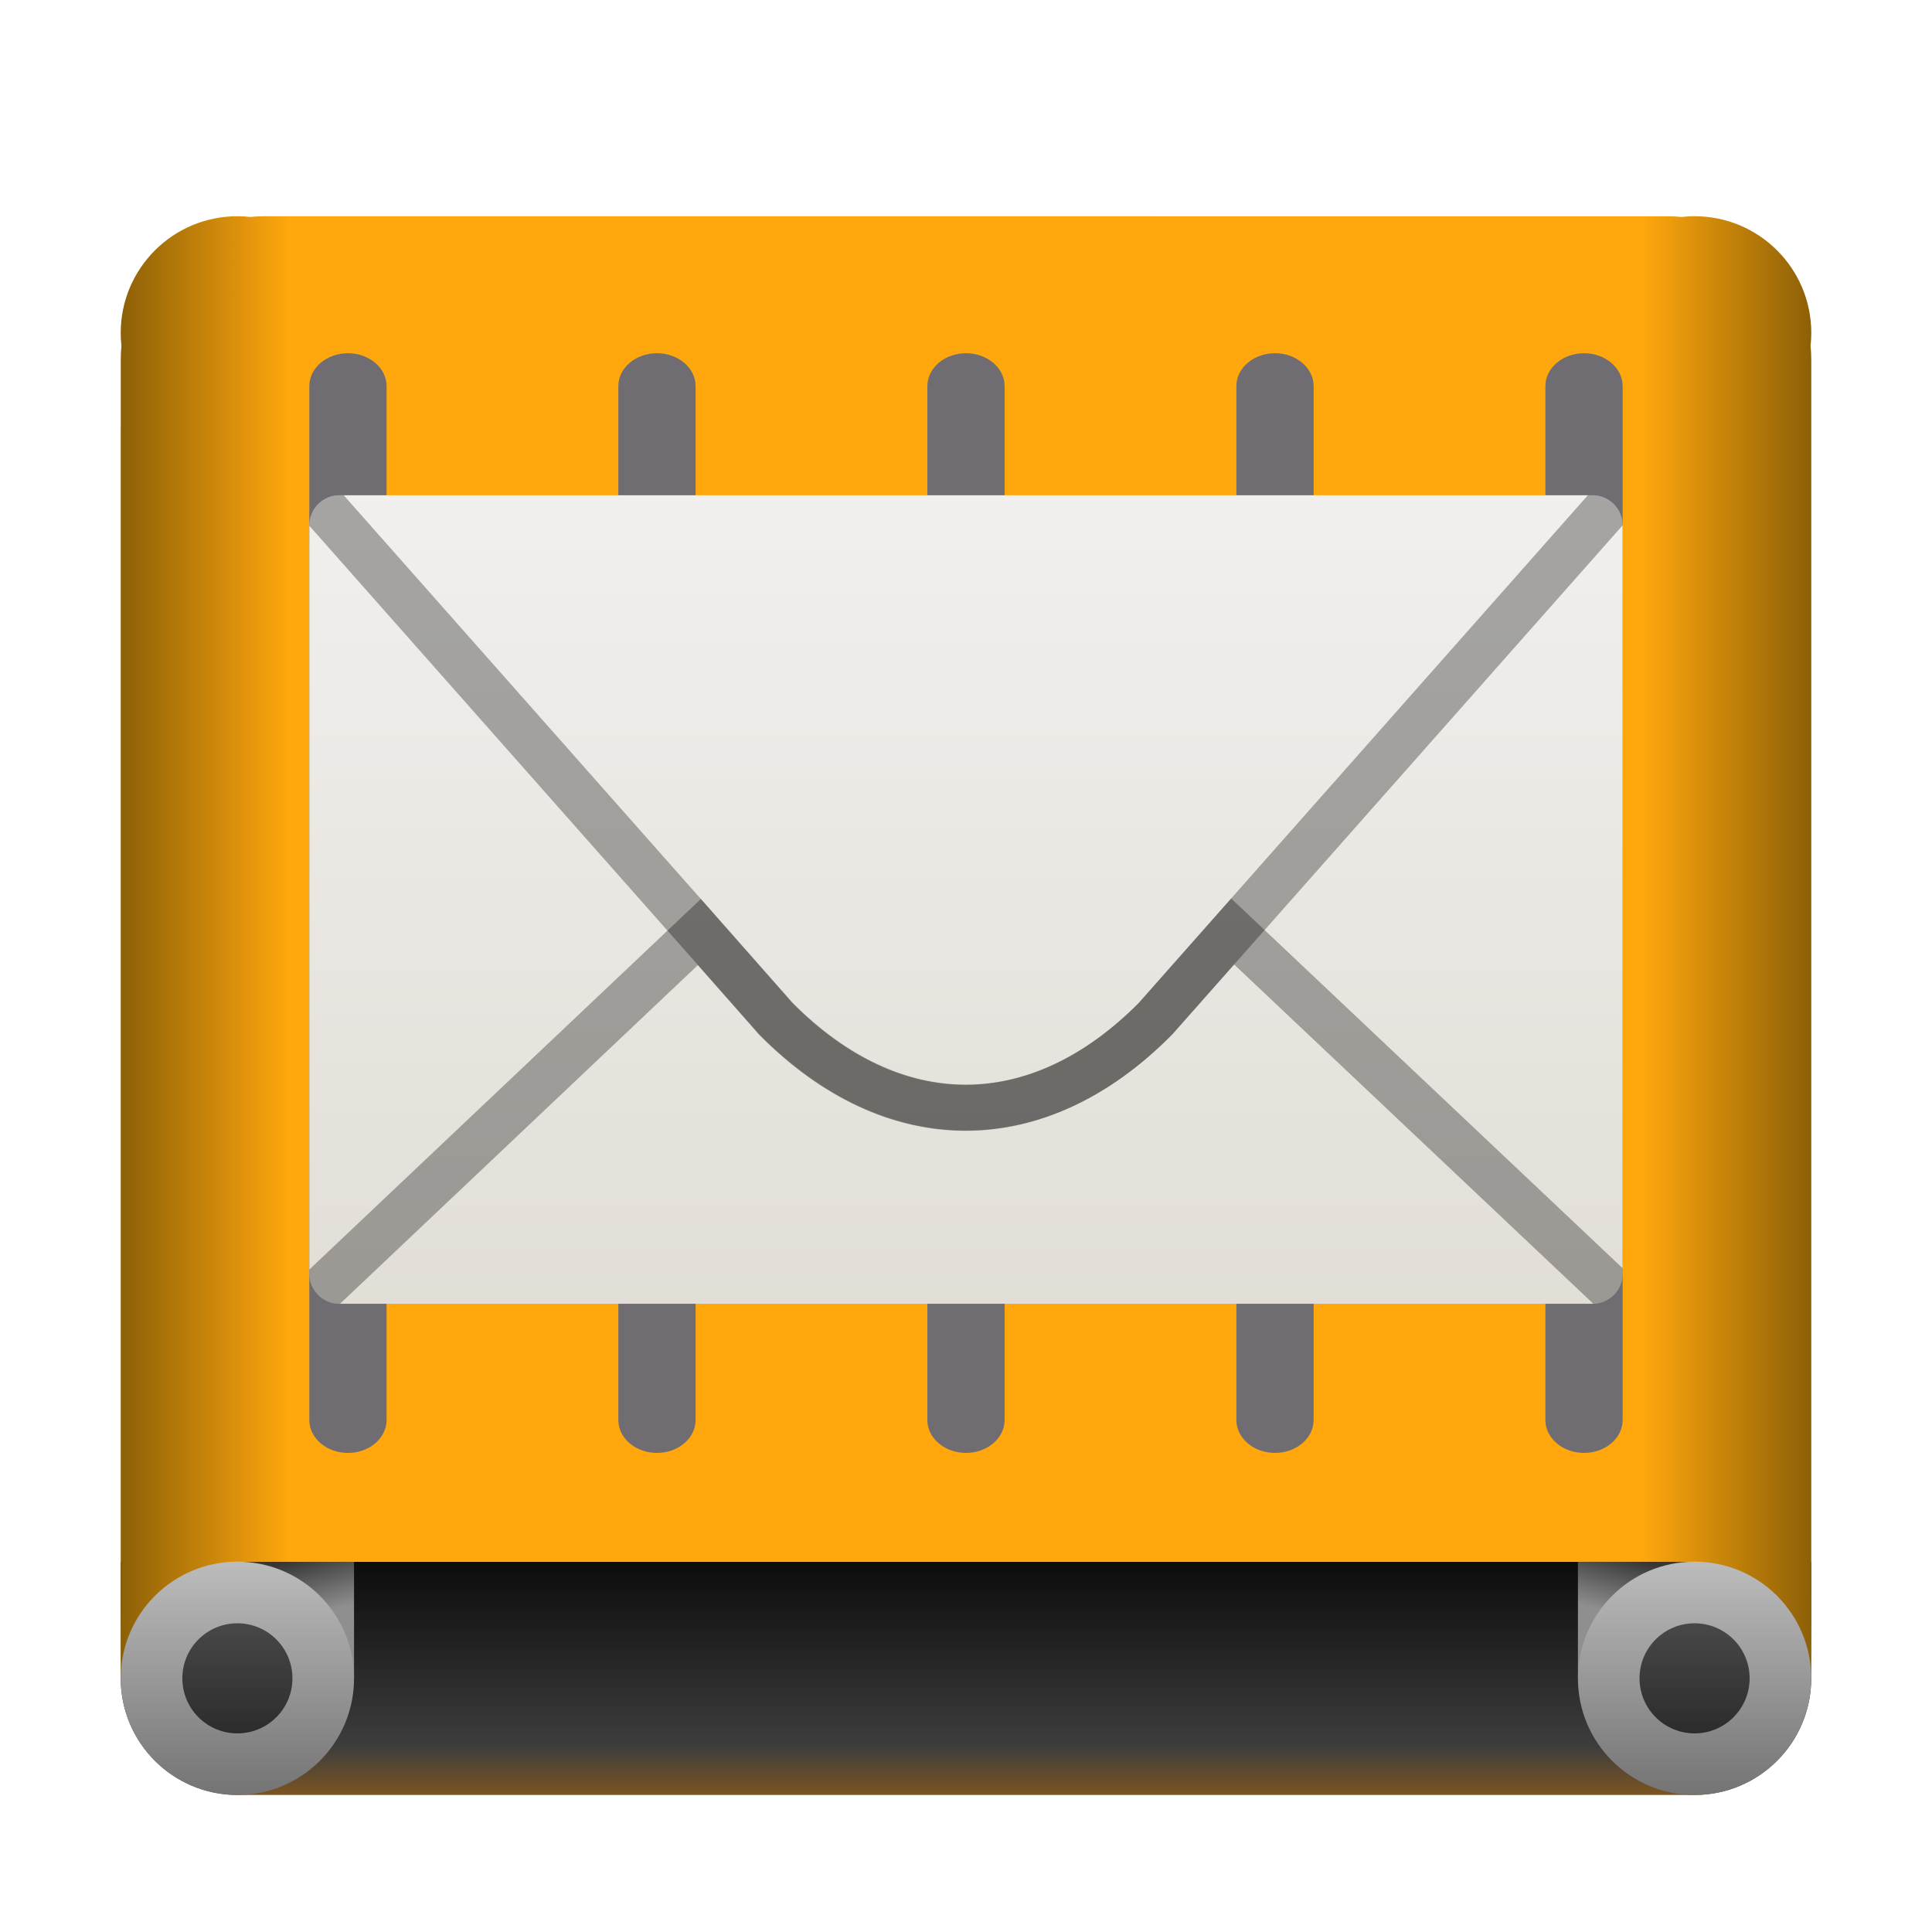
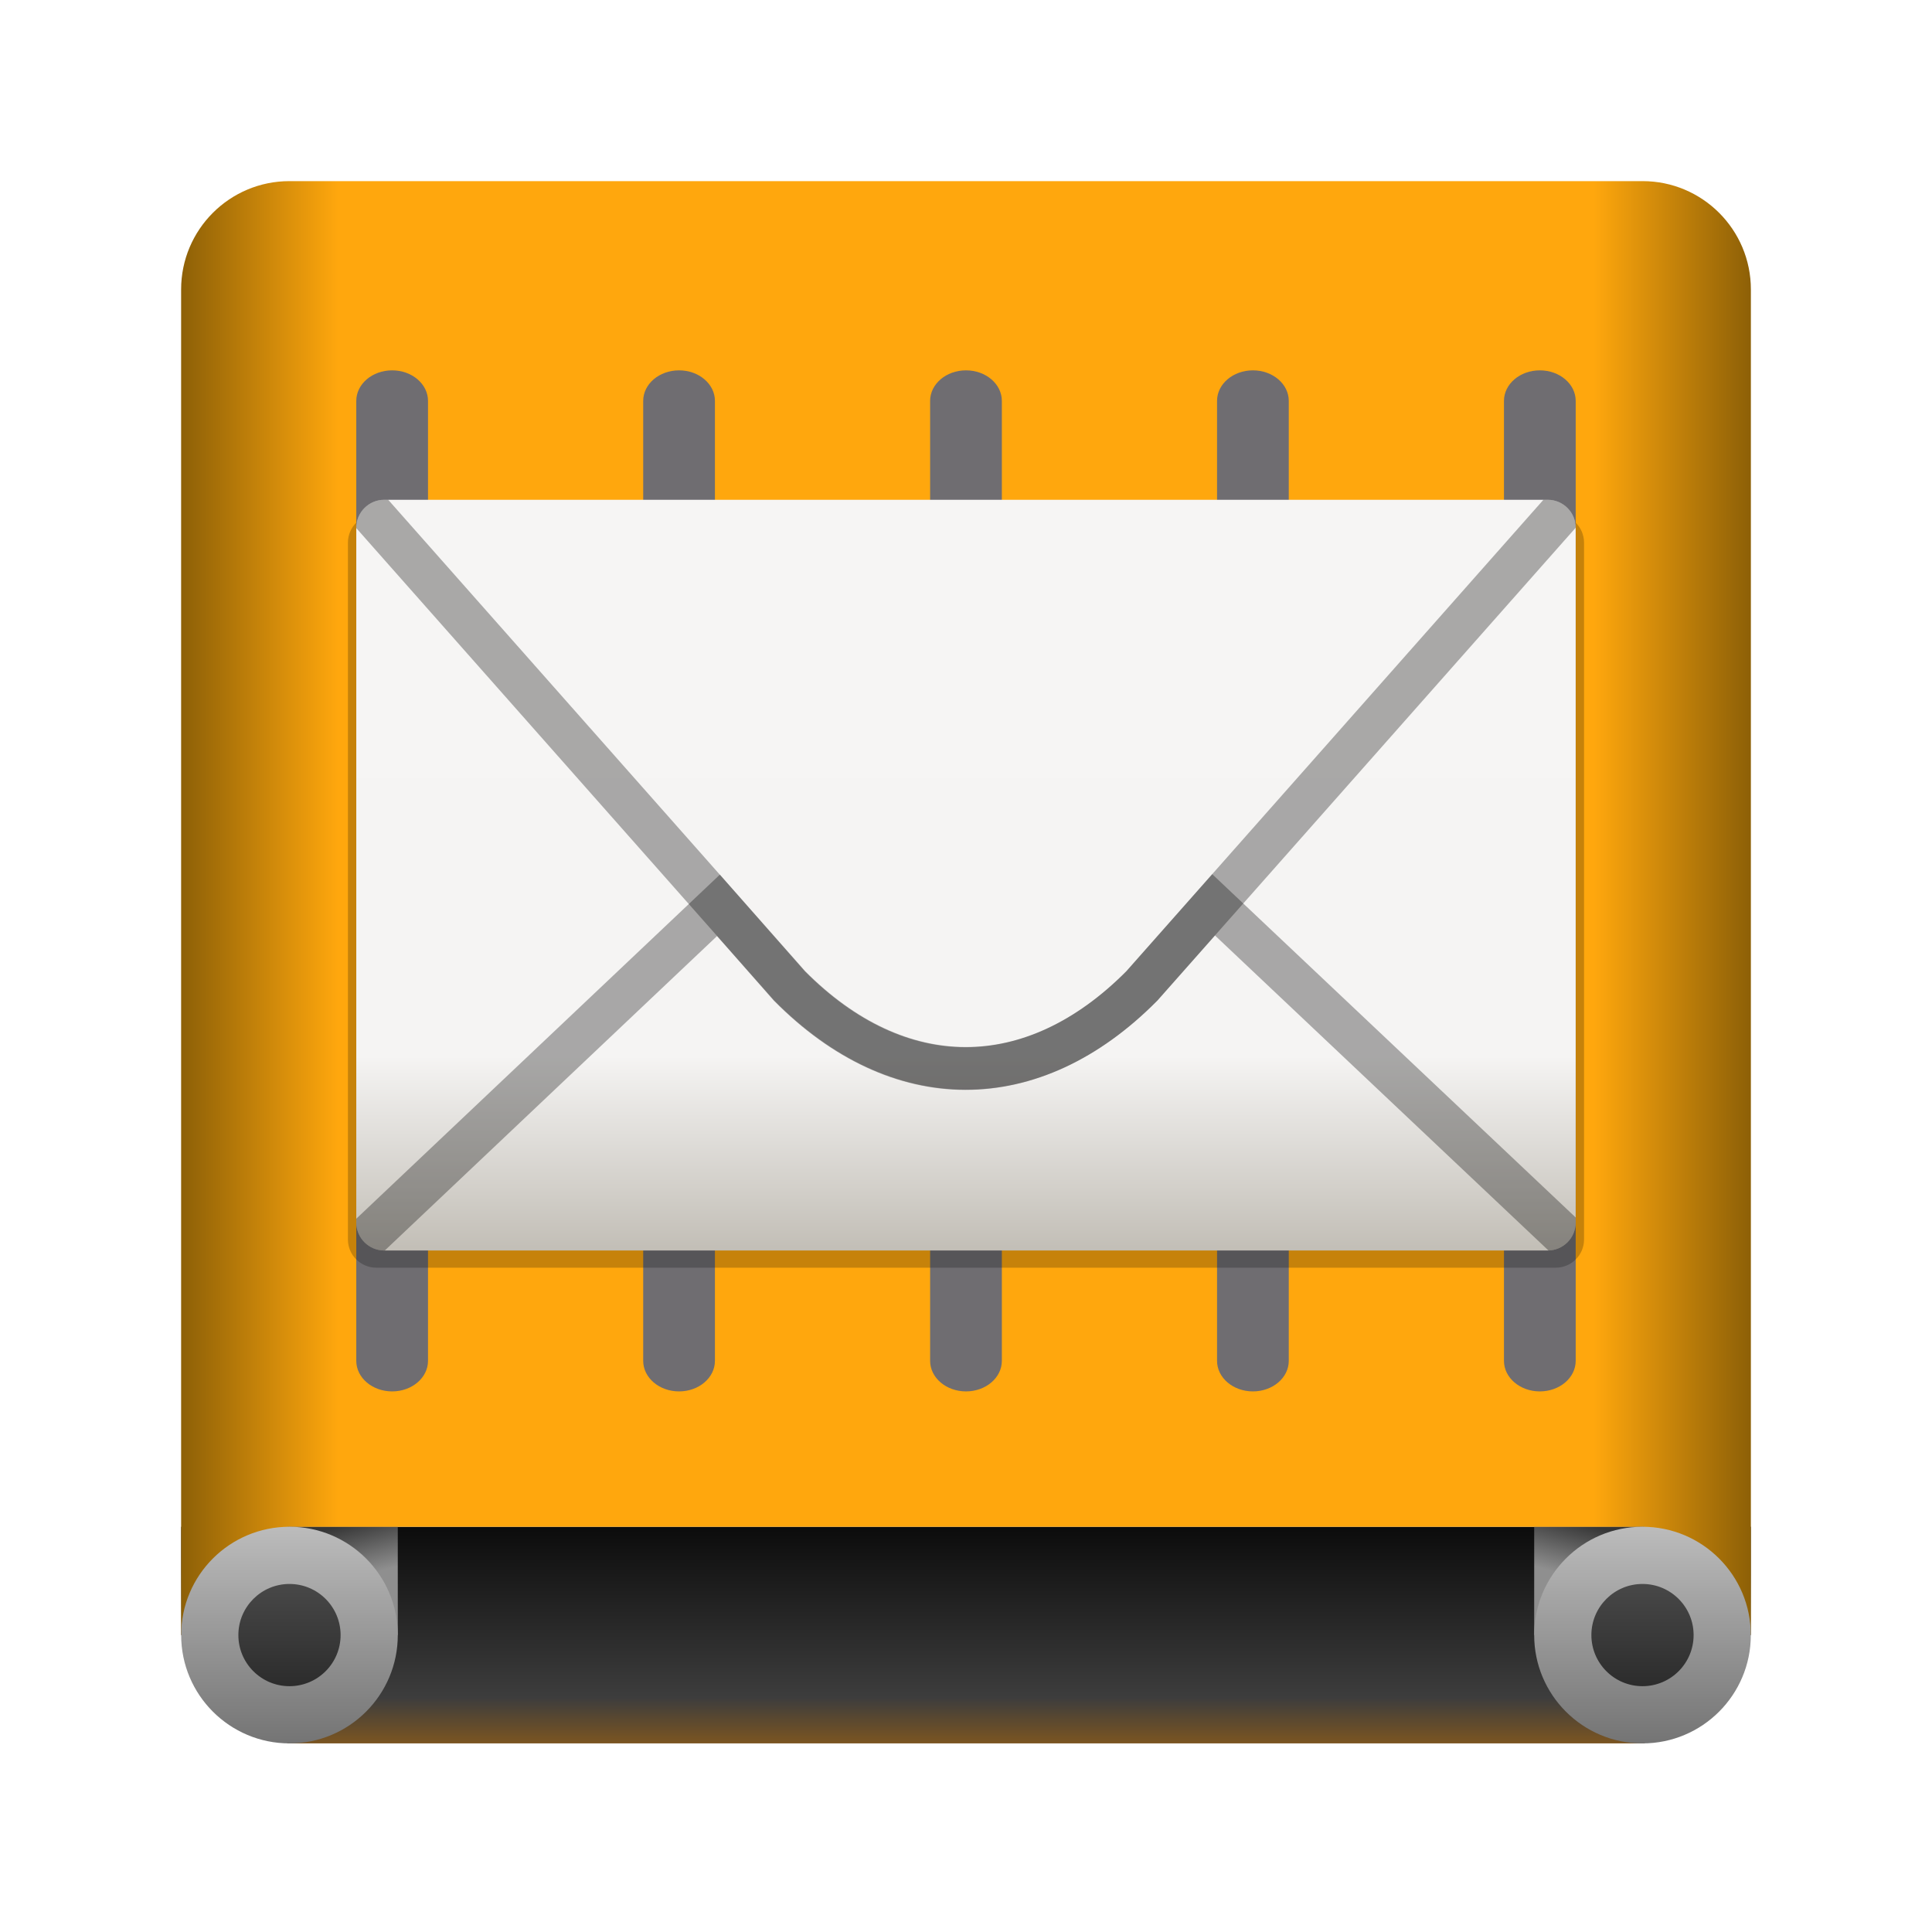
- <svg xmlns="http://www.w3.org/2000/svg" xmlns:xlink="http://www.w3.org/1999/xlink" height="128px" viewBox="0 0 128 128" width="128px" version="1.1" id="svg31">
-   <defs id="defs31">
-     <linearGradient id="linearGradient37">
-       <stop style="stop-color:#363636;stop-opacity:1;" offset="0" id="stop36" />
-       <stop style="stop-color:#8f8f8f;stop-opacity:1;" offset="0.5" id="stop37" />
-     </linearGradient>
-     <linearGradient id="linearGradient15">
-       <stop style="stop-color:#363636;stop-opacity:1;" offset="0" id="stop15" />
-       <stop style="stop-color:#8f8f8f;stop-opacity:1;" offset="0.5" id="stop16" />
-     </linearGradient>
+ <svg xmlns="http://www.w3.org/2000/svg" xmlns:xlink="http://www.w3.org/1999/xlink" width="128" height="128" viewBox="0 0 33.867 33.867" version="1.1" id="svg1">
+   <defs id="defs1">
+     <linearGradient xlink:href="#linearGradient4" id="linearGradient6-9" x1="63.752" y1="268.436" x2="63.752" y2="287.505" gradientUnits="userSpaceOnUse" gradientTransform="matrix(0.8685652,0,0,0.8106679,8.626947,50.82296)" />
    <linearGradient id="linearGradient4">
      <stop style="stop-color:#0c0c0c;stop-opacity:1;" offset="0" id="stop5-6" />
      <stop style="stop-color:#3d3d3d;stop-opacity:1;" offset="0.79" id="stop6-2" />
      <stop style="stop-color:#7b5521;stop-opacity:1;" offset="1" id="stop8-9" />
    </linearGradient>
-     <linearGradient xlink:href="#linearGradient4" id="linearGradient6-9" x1="63.752" y1="268.436" x2="63.752" y2="287.505" gradientUnits="userSpaceOnUse" gradientTransform="matrix(1.004439,0,0,0.8106679,-0.03533993,50.82296)" />
-     <linearGradient xlink:href="#linearGradient2" id="linearGradient3" x1="8" y1="239.32" x2="120" y2="239.32" gradientUnits="userSpaceOnUse" />
+     <linearGradient xlink:href="#linearGradient15" id="linearGradient22" gradientUnits="userSpaceOnUse" x1="21.068" y1="277.808" x2="23.535" y2="268.599" gradientTransform="matrix(0.8106155,0,0,0.8105247,-126.5376,-493.7162)" />
+     <linearGradient id="linearGradient15">
+       <stop style="stop-color:#363636;stop-opacity:1;" offset="0" id="stop15" />
+       <stop style="stop-color:#8f8f8f;stop-opacity:1;" offset="0.5" id="stop16" />
+     </linearGradient>
+     <linearGradient xlink:href="#linearGradient15" id="linearGradient27" gradientUnits="userSpaceOnUse" gradientTransform="matrix(0.8107059,0,0,0.8103296,1.459652,50.91898)" x1="21.068" y1="268.599" x2="23.535" y2="277.808" />
    <linearGradient id="linearGradient2">
      <stop style="stop-color:#8d6007;stop-opacity:1;" offset="0" id="stop2-3" />
      <stop style="stop-color:#ffa70d;stop-opacity:1;" offset="0.1" id="stop7-7" />
      <stop style="stop-color:#ffa70d;stop-opacity:1;" offset="0.9" id="stop4-5" />
      <stop style="stop-color:#8d6007;stop-opacity:1;" offset="1" id="stop3-9" />
    </linearGradient>
-     <linearGradient xlink:href="#linearGradient13" id="linearGradient17" x1="110.466" y1="268.436" x2="110.466" y2="287.505" gradientUnits="userSpaceOnUse" />
+     <linearGradient xlink:href="#linearGradient13" id="linearGradient32" gradientUnits="userSpaceOnUse" x1="110.466" y1="268.436" x2="110.466" y2="287.505" />
    <linearGradient id="linearGradient13">
      <stop style="stop-color:#bcbcbc;stop-opacity:1;" offset="0" id="stop13" />
      <stop style="stop-color:#747474;stop-opacity:1;" offset="1" id="stop17" />
    </linearGradient>
-     <linearGradient xlink:href="#linearGradient20" id="linearGradient21" x1="17.534" y1="273.471" x2="17.534" y2="282.47" gradientUnits="userSpaceOnUse" />
+     <linearGradient xlink:href="#linearGradient20" id="linearGradient33" gradientUnits="userSpaceOnUse" x1="17.534" y1="273.471" x2="17.534" y2="282.47" />
    <linearGradient id="linearGradient20">
      <stop style="stop-color:#484848;stop-opacity:1;" offset="0" id="stop20" />
      <stop style="stop-color:#2c2c2c;stop-opacity:1;" offset="1" id="stop21" />
    </linearGradient>
-     <linearGradient xlink:href="#linearGradient18" id="linearGradient19" x1="6.969" y1="277.973" x2="6.969" y2="365.978" gradientUnits="userSpaceOnUse" />
+     <linearGradient xlink:href="#linearGradient18" id="linearGradient19" x1="6.969" y1="294.886" x2="6.969" y2="349.065" gradientUnits="userSpaceOnUse" />
    <linearGradient id="linearGradient18">
      <stop style="stop-color:#f6f5f4;stop-opacity:1;" offset="0" id="stop18" />
-       <stop style="stop-color:#ddd9d0;stop-opacity:1;" offset="1" id="stop19" />
+       <stop style="stop-color:#f5f4f3;stop-opacity:1;" offset="0.741" id="stop6" />
+       <stop style="stop-color:#c2beb6;stop-opacity:1;" offset="1" id="stop19" />
    </linearGradient>
    <clipPath clipPathUnits="userSpaceOnUse" id="clipPath7">
      <rect style="display:inline;fill:#f6f5f4;stroke-width:3.859;stroke-linecap:round;stroke-opacity:0.315;enable-background:new" id="rect7" width="88.005" height="54.18" x="-37.034" y="294.886" rx="2.023" ry="2.023" />
    </clipPath>
    <clipPath clipPathUnits="userSpaceOnUse" id="clipPath6">
      <rect style="display:inline;fill:#f6f5f4;stroke-width:3.859;stroke-linecap:round;stroke-opacity:0.315;enable-background:new" id="rect6" width="88.005" height="54.18" x="-37.034" y="294.886" rx="2.023" ry="2.023" />
    </clipPath>
-     <linearGradient xlink:href="#linearGradient13" id="linearGradient32" gradientUnits="userSpaceOnUse" x1="110.466" y1="268.436" x2="110.466" y2="287.505" />
-     <linearGradient xlink:href="#linearGradient20" id="linearGradient33" gradientUnits="userSpaceOnUse" x1="17.534" y1="273.471" x2="17.534" y2="282.47" />
-     <linearGradient xlink:href="#linearGradient15" id="linearGradient22" gradientUnits="userSpaceOnUse" x1="21.068" y1="277.808" x2="23.535" y2="268.599" gradientTransform="matrix(0.8106155,0,0,0.8105247,-126.5376,-493.7162)" />
-     <linearGradient xlink:href="#linearGradient37" id="linearGradient27" gradientUnits="userSpaceOnUse" gradientTransform="matrix(0.8107059,0,0,0.8103296,1.459652,50.91898)" x1="21.068" y1="268.599" x2="23.535" y2="277.808" />
+     <linearGradient xlink:href="#linearGradient13" id="linearGradient1" gradientUnits="userSpaceOnUse" x1="110.466" y1="268.436" x2="110.466" y2="287.505" />
+     <linearGradient xlink:href="#linearGradient20" id="linearGradient5" gradientUnits="userSpaceOnUse" x1="17.534" y1="273.471" x2="17.534" y2="282.47" />
+     <linearGradient xlink:href="#linearGradient2" id="linearGradient3-8" x1="8" y1="239.32" x2="120" y2="239.32" gradientUnits="userSpaceOnUse" gradientTransform="matrix(0.24567,0,0,0.24567,1.210441,-40.87329)" />
  </defs>
-   <linearGradient id="a" gradientTransform="matrix(1.004439 0 0 1 -0.035512 -164.9705)" gradientUnits="userSpaceOnUse" x1="63.752" x2="63.752" y1="222.218" y2="333.723">
-     <stop offset="0.307" stop-color="#0c0c0c" id="stop1" />
-     <stop offset="0.551" stop-color="#3d3d3d" id="stop2" />
-   </linearGradient>
-   <linearGradient id="b" gradientUnits="userSpaceOnUse" x1="8" x2="120" y1="74.35" y2="74.35">
-     <stop offset="0" stop-color="#8d6007" id="stop3" />
-     <stop offset="0.1" stop-color="#ffa70d" id="stop4" />
-     <stop offset="0.9" stop-color="#ffa70d" id="stop5" />
-     <stop offset="1" stop-color="#8d6007" id="stop6" />
-   </linearGradient>
-   <linearGradient id="c" gradientUnits="userSpaceOnUse" x1="110.466" x2="110.466" y1="103.466" y2="122.534">
-     <stop offset="0" stop-color="#bcbcbc" id="stop7" />
-     <stop offset="1" stop-color="#747474" id="stop8" />
-   </linearGradient>
-   <linearGradient id="d" gradientUnits="userSpaceOnUse" x1="17.534" x2="17.534" y1="108.501" y2="117.499">
-     <stop offset="0" stop-color="#484848" id="stop9" />
-     <stop offset="1" stop-color="#2c2c2c" id="stop10" />
-   </linearGradient>
-   <linearGradient id="e" gradientUnits="userSpaceOnUse" x1="64" x2="64" y1="16.091" y2="103.101">
-     <stop offset="0" stop-color="#f6f5f4" id="stop11" />
-     <stop offset="1" stop-color="#ddd9d0" id="stop12" />
-   </linearGradient>
-   <clipPath id="f">
-     <path d="m 20 32 h 88 v 55 h -88 z m 0 0" id="path12" />
-   </clipPath>
-   <clipPath id="g">
-     <path d="m 22.496 32.812 h 83.008 c 1.105 0 2 0.895 2 2 v 49.566 c 0 1.105 -0.895 2 -2 2 h -83.008 c -1.105 0 -2 -0.895 -2 -2 v -49.566 c 0 -1.105 0.895 -2 2 -2 z m 0 0" id="path13" />
-   </clipPath>
-   <clipPath id="h">
-     <path d="m 20 44 h 88 v 43 h -88 z m 0 0" id="path14" />
-   </clipPath>
-   <clipPath id="i">
-     <path d="m 22.496 32.812 h 83.008 c 1.105 0 2 0.895 2 2 v 49.566 c 0 1.105 -0.895 2 -2 2 h -83.008 c -1.105 0 -2 -0.895 -2 -2 v -49.566 c 0 -1.105 0.895 -2 2 -2 z m 0 0" id="path15" />
-   </clipPath>
-   <g id="layer5" style="display:inline;enable-background:new" transform="translate(-9.891145e-4,-172.0013)">
+   <g id="layer5" style="display:inline;enable-background:new" transform="matrix(0.24567,0,0,0.24567,1.210446,-40.91054)">
    <g id="g3" transform="translate(0,7.02947)">
-       <rect style="display:inline;fill:url(#linearGradient6-9);fill-opacity:1;stroke:none;stroke-width:18.047;enable-background:new" id="rect4-7" width="112" height="15.458" x="8" y="268.436" ry="7.729" />
+       <rect style="display:inline;fill:url(#linearGradient6-9);fill-opacity:1;stroke:none;stroke-width:16.782;enable-background:new" id="rect4-7" width="96.85" height="15.458" x="15.575" y="268.436" ry="0" />
      <g id="g31">
        <rect style="display:inline;fill:url(#linearGradient22);fill-opacity:1;stroke:none;stroke-width:30.636;stroke-linecap:round;enable-background:new" id="rect3-5" width="15.457" height="7.728" x="-120.053" y="-276.142" ry="0" rx="0" transform="rotate(-179.9889)" />
        <rect style="display:inline;fill:url(#linearGradient27);fill-opacity:1;stroke:none;stroke-width:30.634;stroke-linecap:round;enable-background:new" id="rect3-5-3" width="15.459" height="7.726" x="7.945" y="268.441" ry="0" rx="0" transform="rotate(-0.01108616)" />
      </g>
-       <path id="rect2" style="display:inline;fill:url(#linearGradient3);stroke:none;stroke-width:17.912;enable-background:new" d="M 15.728 179.298 A 7.729 7.729 0 0 0 7.999 187.027 A 7.729 7.729 0 0 0 8.046 187.886 C 8.016 188.197 8.001 188.512 8.001 188.831 L 8.001 193.171 L 8.001 193.343 C 8 193.389 7.999 193.435 7.999 193.482 L 7.999 197.821 L 7.999 204.458 L 7.999 208.798 L 7.999 240.777 L 7.999 243.585 L 7.999 243.589 L 7.999 245.116 L 7.999 247.925 L 7.999 247.929 L 7.999 251.753 L 7.999 254.562 L 7.999 254.564 L 7.999 256.093 L 7.999 258.902 L 7.999 258.903 L 7.999 262.655 L 7.999 266.995 L 7.999 273.63 L 7.999 276.165 L 15.575 276.165 L 15.575 268.439 L 17.536 268.439 L 17.536 268.435 L 110.466 268.435 L 110.466 268.439 L 112.423 268.439 L 112.423 276.165 L 119.999 276.165 L 119.999 273.63 L 119.999 273.319 L 120.003 273.319 L 120.003 268.98 L 120.003 263.747 L 120.003 259.407 L 120.003 254.325 C 120.003 254.3 120.003 254.276 120.003 254.251 L 120.003 252.847 L 120.003 249.986 C 120.003 249.96 120.003 249.938 120.003 249.913 L 120.003 248.507 L 120.003 243.351 C 120.003 243.326 120.003 243.302 120.003 243.277 L 120.003 241.872 L 120.003 239.009 C 120.003 238.984 120.003 238.962 120.003 238.937 L 120.003 237.532 L 120.003 204.148 L 120.003 199.808 L 120.003 193.173 L 120.003 188.833 C 120.003 188.511 119.987 188.192 119.956 187.878 A 7.729 7.729 0 0 0 120.003 187.027 A 7.729 7.729 0 0 0 112.274 179.298 A 7.729 7.729 0 0 0 111.413 179.347 C 111.101 179.316 110.786 179.3 110.466 179.3 L 17.534 179.298 C 17.211 179.298 16.892 179.314 16.577 179.345 A 7.729 7.729 0 0 0 15.728 179.298 z " />
-       <g id="layer5-3" transform="matrix(1.279567,0,0,1.401096,-17.89226,-97.44913)" style="display:inline;enable-background:new">
+       <path id="rect2-9" style="display:inline;enable-background:new;fill:url(#linearGradient3-8);stroke:none;stroke-width:4.4" d="M 5.074,3.175 A 1.899,1.899 0 0 0 3.175,5.074 L 3.175,28.662 5.037,28.662 5.037,26.764 28.83,26.764 28.83,28.662 30.692,28.662 30.692,5.074 A 1.899,1.899 0 0 0 28.793,3.175 Z" transform="matrix(4.070501,0,0,4.070501,-4.927124,159.4969)" />
+       <g id="layer5-3" transform="matrix(1.279563,0,0,1.401096,-17.89215,-99.9013)" style="display:inline;enable-background:new">
        <rect style="display:inline;fill:#6f6d71;fill-opacity:1;stroke:none;stroke-width:1;enable-background:new" id="slat5-0-2-1-7" x="30" y="204" width="4" height="52" rx="2" ry="1.556" />
        <rect style="display:inline;fill:#6f6d71;fill-opacity:1;stroke:none;stroke-width:1;enable-background:new" id="slat5-0-2-1" x="46" y="204" width="4" height="52" rx="2" ry="1.556" />
        <rect style="display:inline;fill:#6f6d71;fill-opacity:1;stroke:none;stroke-width:1;enable-background:new" id="slat5-0-2" x="62" y="204" width="4" height="52" rx="2" ry="1.556" />
        <rect style="display:inline;fill:#6f6d71;fill-opacity:1;stroke:none;stroke-width:1.44;enable-background:new" id="slat5-0" x="81.914" y="194.016" width="5.118" height="84.245" rx="2.559" ry="2.521" transform="matrix(0.7815146,0,0,0.6172486,13.98306,84.2438)" />
        <rect style="display:inline;fill:#6f6d71;fill-opacity:1;stroke:none;enable-background:new" id="slat5" x="94" y="204" width="4" height="52" rx="2" ry="1.556" />
      </g>
    </g>
    <g id="g4" transform="translate(0,7.029485)">
      <g id="g2" transform="matrix(0.8106447,0,0,0.8106447,1.514786,50.82984)">
-         <circle style="display:inline;fill:url(#linearGradient32);fill-opacity:1;stroke:none;stroke-width:20;enable-background:new" id="path4" cx="17.534" cy="277.971" r="9.534" />
-         <circle style="fill:url(#linearGradient33);stroke-width:20" id="path1" cx="17.534" cy="277.971" r="4.499" />
+         <circle style="display:inline;fill:url(#linearGradient1);fill-opacity:1;stroke:none;stroke-width:20;enable-background:new" id="path4" cx="17.534" cy="277.971" r="9.534" />
+         <circle style="fill:url(#linearGradient5);stroke-width:20" id="path1" cx="17.534" cy="277.971" r="4.499" />
      </g>
      <g id="g1" transform="matrix(0.8106459,0,0,0.8106459,22.72251,50.82952)">
-         <circle style="display:inline;fill:url(#linearGradient17);fill-opacity:1;stroke:none;stroke-width:20;enable-background:new" id="path3" cx="110.466" cy="277.971" r="9.534" />
-         <circle style="display:inline;fill:url(#linearGradient21);stroke-width:20;enable-background:new" id="path1-6" cx="110.466" cy="277.971" r="4.499" />
+         <circle style="display:inline;fill:url(#linearGradient32);fill-opacity:1;stroke:none;stroke-width:20;enable-background:new" id="path3" cx="110.466" cy="277.971" r="9.534" />
+         <circle style="display:inline;fill:url(#linearGradient33);stroke-width:20;enable-background:new" id="path1-6" cx="110.466" cy="277.971" r="4.499" />
      </g>
    </g>
-     <g id="layer6" style="display:inline;enable-background:new" transform="matrix(0.988693,0,0,0.988693,57.1098,-86.73908)">
+     <g id="layer6" style="display:inline;enable-background:new" transform="matrix(0.988693,0,0,0.988693,57.1098,-89.36411)">
+       <rect style="display:inline;fill:#000000;fill-opacity:0.224;stroke-width:3.892;stroke-linecap:round;stroke-opacity:0.315;enable-background:new" id="rect1-6" width="89.209" height="54.361" x="-37.636" y="295.945" rx="2.051" ry="2.03" />
      <rect style="display:inline;fill:url(#linearGradient19);stroke-width:3.859;stroke-linecap:round;stroke-opacity:0.315;enable-background:new" id="rect1" width="88.005" height="54.18" x="-37.034" y="294.886" rx="2.023" ry="2.023" />
      <path style="fill:none;stroke:#000000;stroke-width:3.08;stroke-linecap:round;stroke-linejoin:miter;stroke-dasharray:none;stroke-opacity:0.315" d="m -36.345,295.385 30.578,34.568 c 7.836,7.905 17.516,7.999 25.427,0.018 l 30.608,-34.599" id="path10" clip-path="url(#clipPath7)" />
      <path style="display:inline;fill:none;stroke:#000000;stroke-width:3.08;stroke-linecap:round;stroke-linejoin:miter;stroke-dasharray:none;stroke-opacity:0.315;enable-background:new" d="m -36.513,348.4 25.618,-24.245 5.129,5.834 c 7.836,7.905 17.516,7.963 25.427,-0.018 2e-6,0 5.178,-5.853 5.178,-5.853 l 25.655,24.233" id="path10-6" clip-path="url(#clipPath6)" />
    </g>
  </g>
</svg>
